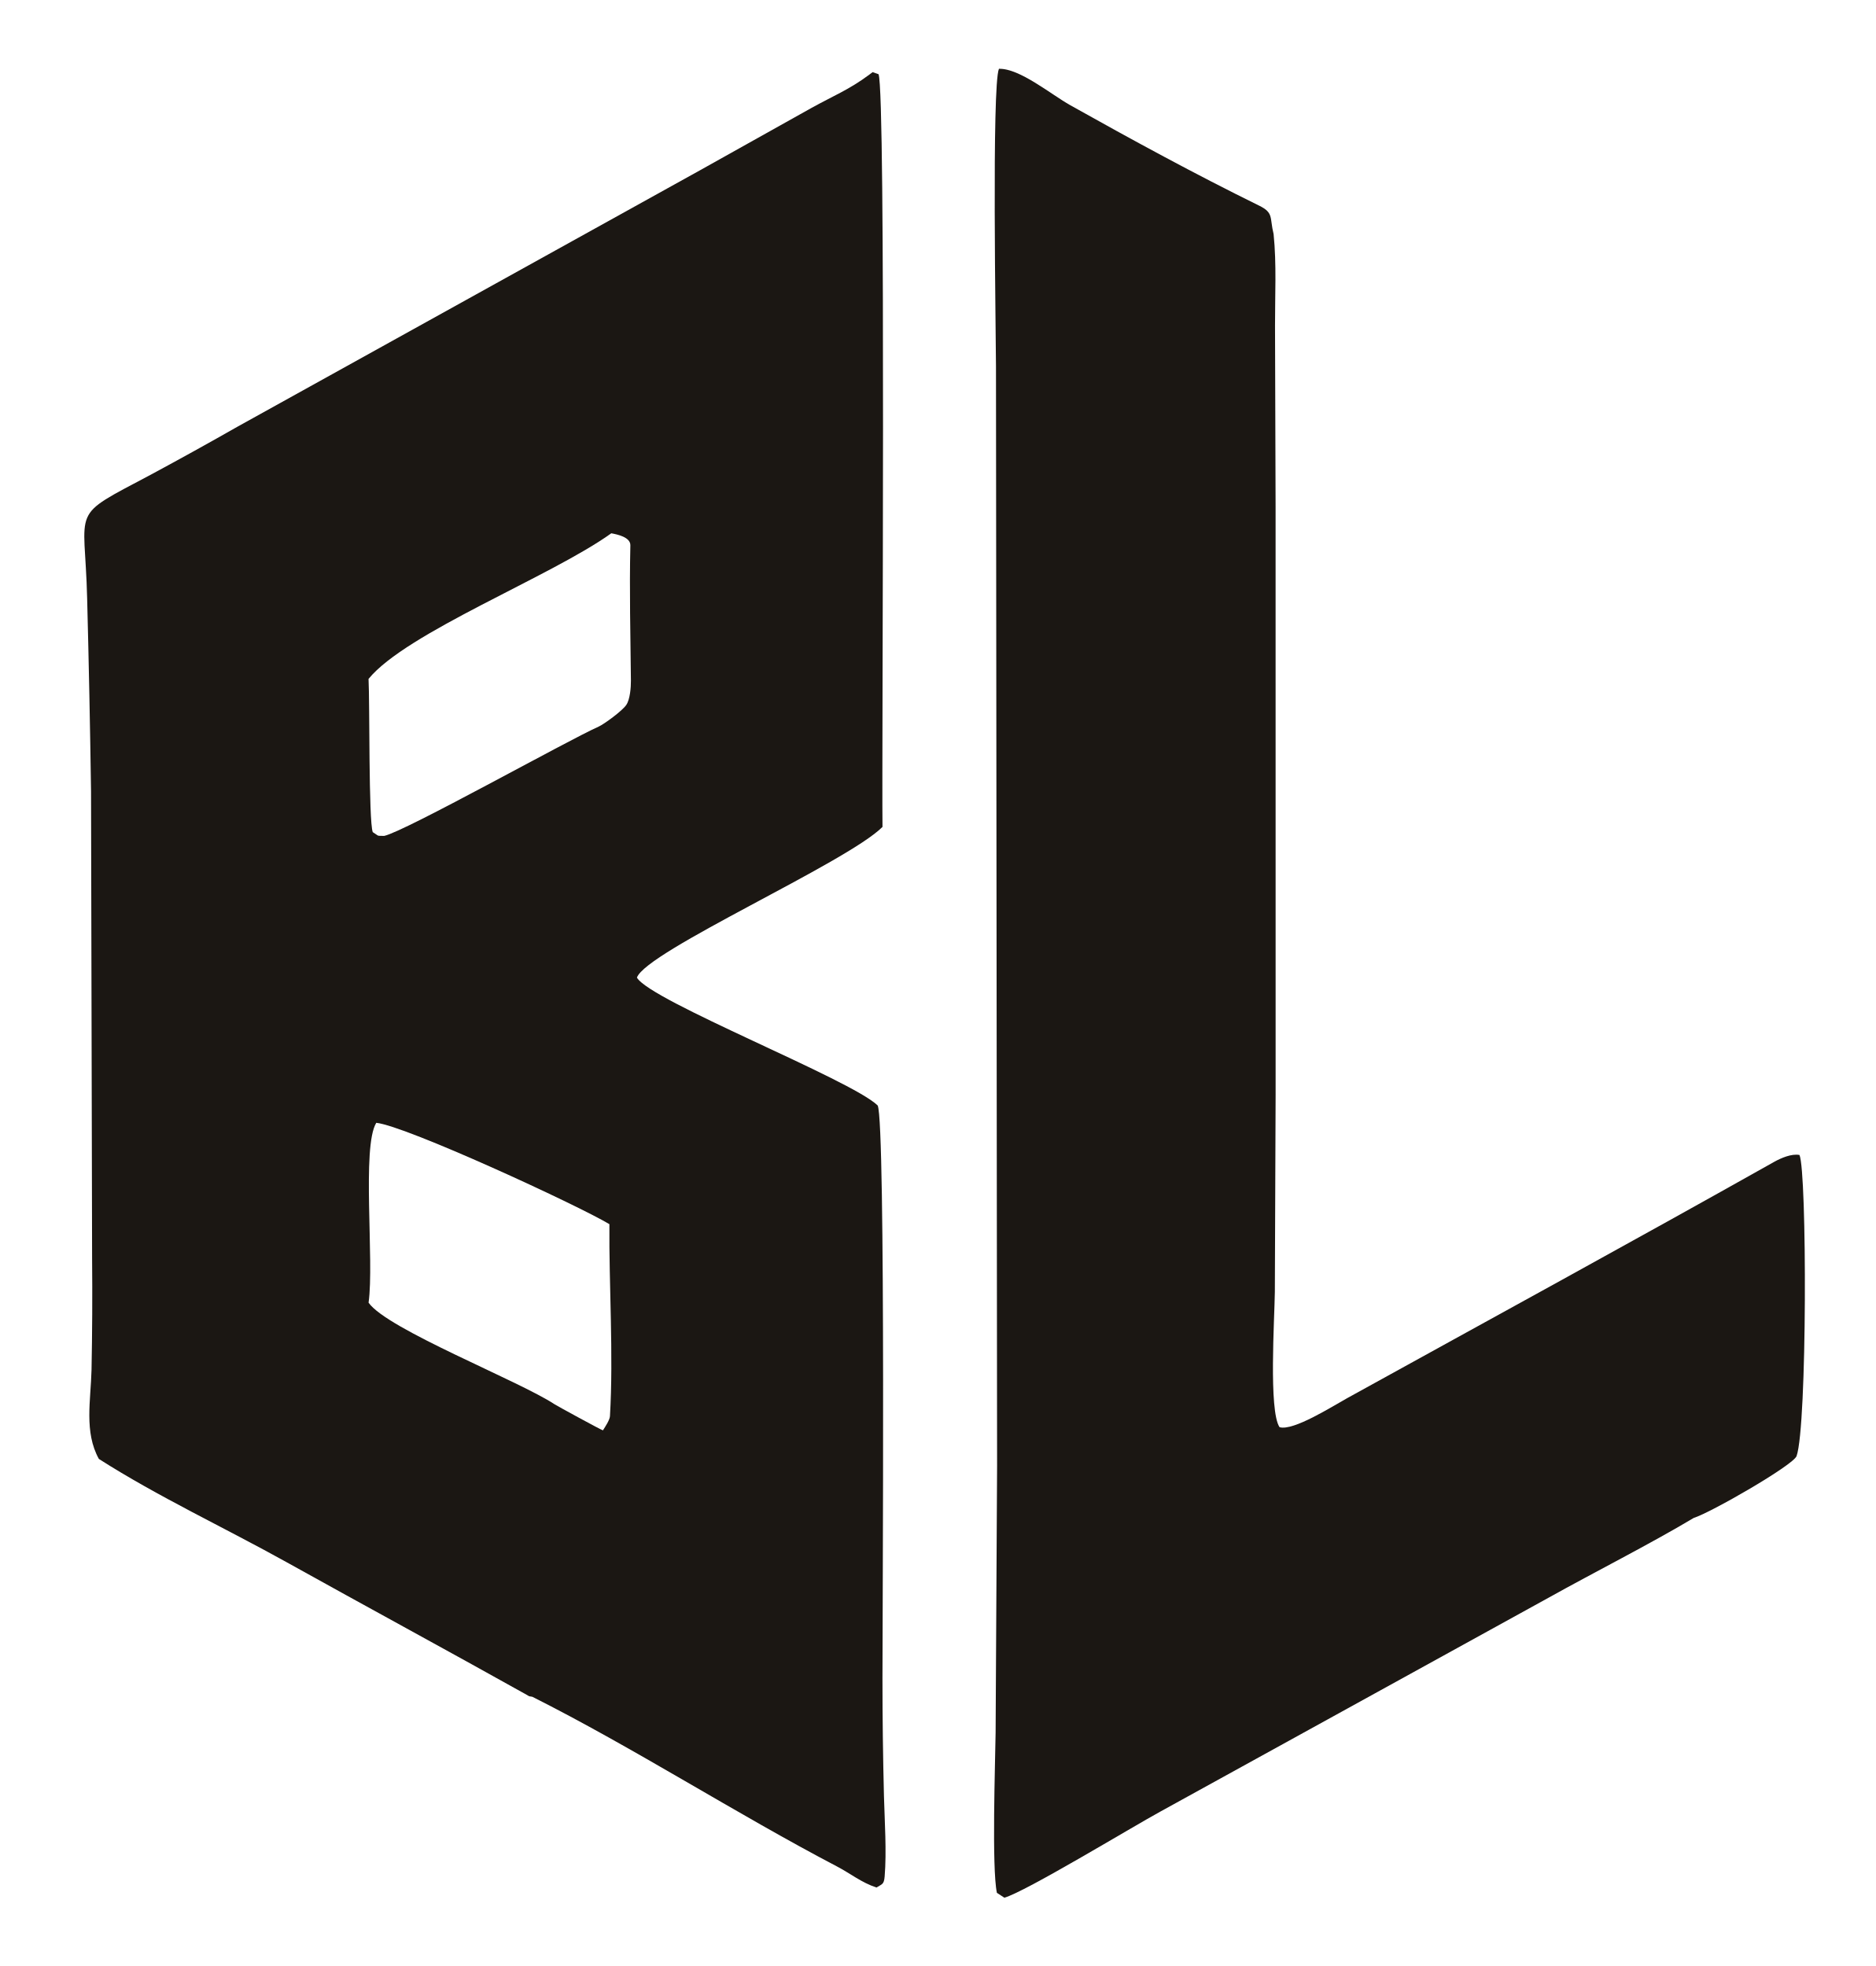
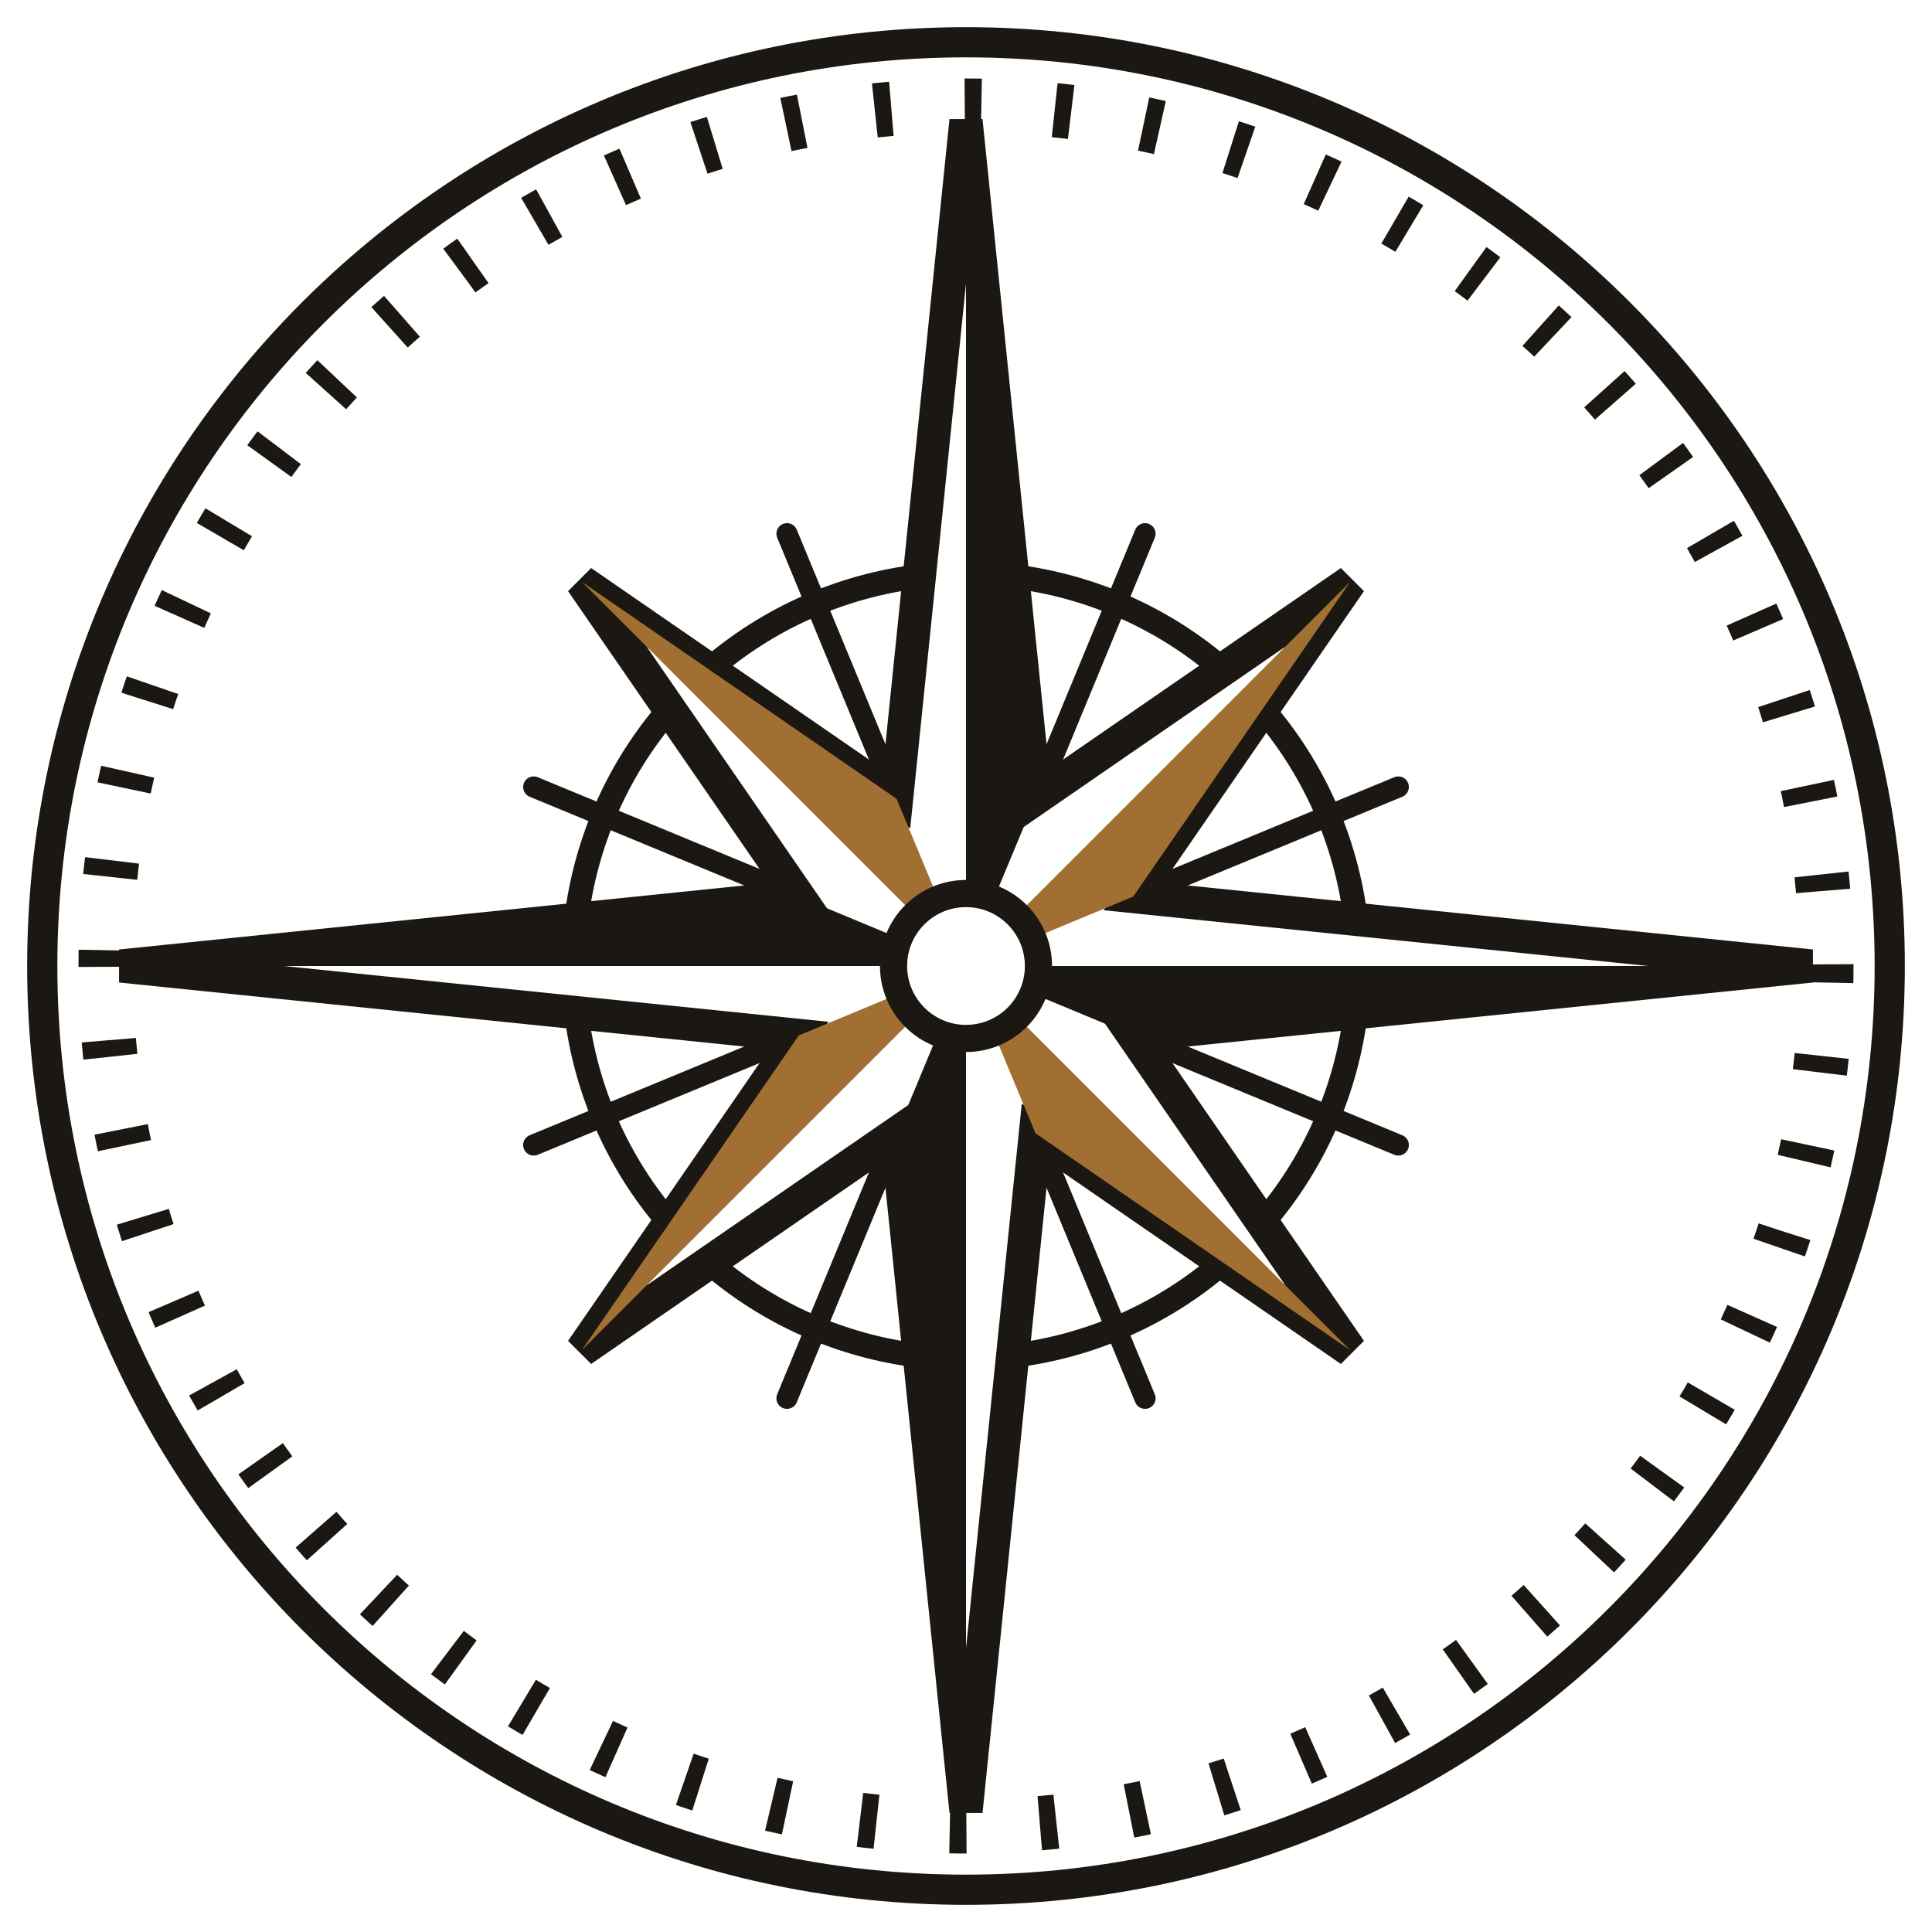
- <svg xmlns="http://www.w3.org/2000/svg" version="1.1" style="display: block;" viewBox="690.37 675.46 658.90 690.84">
-   <path transform="translate(0,0)" fill="rgb(27,23,19)" d="M 996.93 700.81 L 999.013 701.539 C 1001.67 707.699 1000.09 938.896 1000.4 966.035 C 987.851 978.57 917.419 1009.72 914.129 1018.98 C 918.798 1027.15 989.336 1054.8 998.712 1063.92 C 1001.59 1069.81 1000.34 1247.72 1000.39 1265.15 C 1000.39 1279.02 1000.57 1292.89 1000.92 1306.75 C 1001.16 1315.52 1001.88 1326.1 1001.16 1334.83 C 1000.92 1337.69 1000.28 1337.47 998.293 1338.72 C 992.993 1336.99 989.22 1333.84 984.388 1331.31 C 949.036 1312.8 912.8 1289.5 877.39 1271.7 C 875.789 1271.41 876.674 1271.71 875.36 1270.98 C 847.466 1255.38 819.155 1240.05 791.241 1224.51 C 769.57 1212.44 745.943 1201.43 725.102 1188.12 C 719.872 1178.63 722.259 1167.6 722.523 1156.89 C 722.781 1143.84 722.848 1130.79 722.725 1117.74 L 722.353 953.501 C 722.025 930.908 721.569 908.316 720.986 885.727 C 720.208 852.76 714.374 857.659 743.215 842.334 C 753.522 836.785 763.763 831.114 773.935 825.322 L 936.288 735.298 L 975.404 713.416 C 983.018 709.186 988.746 706.934 995.722 701.72 L 996.93 700.81 z M 902.183 1178.08 C 902.915 1176.94 904.575 1174.46 904.655 1173.09 C 905.935 1151.41 904.279 1126.9 904.458 1105.62 C 893.1 1098.84 833.041 1071.11 822.56 1070.01 C 817.37 1078.45 821.915 1118.58 819.855 1133.21 C 826.343 1142.54 872.729 1160.66 885.258 1168.95 C 886.112 1169.51 901.251 1177.78 902.183 1178.08 z M 819.844 914.027 C 820.288 922.38 819.845 963.887 821.323 967.865 C 823.794 969.406 822.43 969.104 825.342 969.192 C 832.842 967.539 889.39 935.819 900.717 930.768 C 902.551 929.95 909.064 925.216 910.423 923.118 C 911.707 921.189 912.041 916.988 912.018 914.673 C 911.864 898.786 911.458 882.872 911.823 867.088 C 911.891 864.176 907.14 863.234 905.126 862.855 C 884.051 877.997 833.028 897.813 819.844 914.027 z" />
-   <path transform="translate(0,0)" fill="rgb(27,23,19)" d="M 1041.31 699.635 C 1048.63 699.456 1059.49 708.572 1066.41 712.453 C 1088.22 724.677 1110.29 736.694 1132.71 747.713 C 1137.92 750.273 1136.35 751.844 1137.8 757.707 C 1138.88 768.305 1138.27 779.337 1138.3 789.984 L 1138.5 853.492 L 1138.51 1059.95 L 1138.24 1129.4 C 1138.13 1138.84 1136.03 1171.22 1139.89 1176.96 C 1144.71 1178.41 1158.54 1169.58 1163.64 1166.77 C 1213.67 1139.14 1263.83 1111.76 1313.64 1083.74 C 1316.05 1082.38 1319.8 1080.78 1322.55 1081.31 C 1325.19 1087.14 1325.27 1176.49 1321.53 1187.11 C 1320.4 1190.31 1291.32 1207.03 1285.42 1208.84 C 1270.04 1218.03 1250.61 1227.85 1234.47 1236.85 L 1098.07 1312.01 C 1087.81 1317.62 1050.49 1340.29 1043.22 1342.3 L 1040.59 1340.59 C 1038.75 1331.82 1040 1294.93 1040.14 1284.32 L 1040.66 1190.52 L 1040.27 804.233 C 1040.26 793.183 1038.76 705.563 1041.31 699.635 z" />
+ <svg xmlns="http://www.w3.org/2000/svg" viewBox="0 0 64 64" role="img" aria-label="pdd-kit">
+   <circle cx="32" cy="32" r="30.6" fill="none" stroke="#1b1713" stroke-width="1" />
+   <circle cx="32" cy="32" r="28.5" fill="none" stroke="#1b1713" stroke-width="1.8" stroke-dasharray="0.55 2.434" />
+   <path d="M33.54 19.09A13 13 0 0 1 40.51 22.18M41.82 23.49A13 13 0 0 1 44.91 30.46M44.91 33.54A13 13 0 0 1 41.82 40.51M40.51 41.82A13 13 0 0 1 33.54 44.91M30.46 44.91A13 13 0 0 1 23.49 41.82M22.18 40.51A13 13 0 0 1 19.09 33.54M19.09 30.46A13 13 0 0 1 22.18 23.49M23.49 22.18A13 13 0 0 1 30.46 19.09" fill="none" stroke="#1b1713" stroke-width="0.8" />
+   <path d="M34.3 26.46L37.93 17.68M37.54 29.7L46.32 26.07M37.54 34.3L46.32 37.93M34.3 37.54L37.93 46.32M29.7 37.54L26.07 46.32M26.46 34.3L17.68 37.93M26.46 29.7L17.68 26.07M29.7 26.46L26.07 17.68" fill="none" stroke="#1b1713" stroke-width="0.7" stroke-linecap="round" />
+   <path d="M32 4L34.3 26.46L44.73 19.27L37.54 29.7L60 32L37.54 34.3L44.73 44.73L34.3 37.54L32 60L29.7 37.54L19.27 44.73L26.46 34.3L4 32L26.46 29.7L19.27 19.27L29.7 26.46Z" fill="none" stroke="#1b1713" stroke-width="1.1" stroke-linejoin="miter" />
+   <path d="M33.7 30.3L44.73 19.27L37.54 29.7L34.22 31.08ZM33.7 33.7L44.73 44.73L34.3 37.54L32.92 34.22ZM30.3 33.7L19.27 44.73L26.46 34.3L29.78 32.92ZM30.3 30.3L19.27 19.27L29.7 26.46L31.08 29.78Z" fill="#a06f31" />
+   <path d="M32 29.6L32 4L34.3 26.46L32.92 29.78ZM34.4 32L60 32L37.54 34.3L34.22 32.92ZM32 34.4L32 60L29.7 37.54L31.08 34.22ZM29.6 32L4 32L26.46 29.7L29.78 31.08Z" fill="#1b1713" />
+   <circle cx="32" cy="32" r="2.4" fill="none" stroke="#1b1713" stroke-width="0.9" />
</svg>
